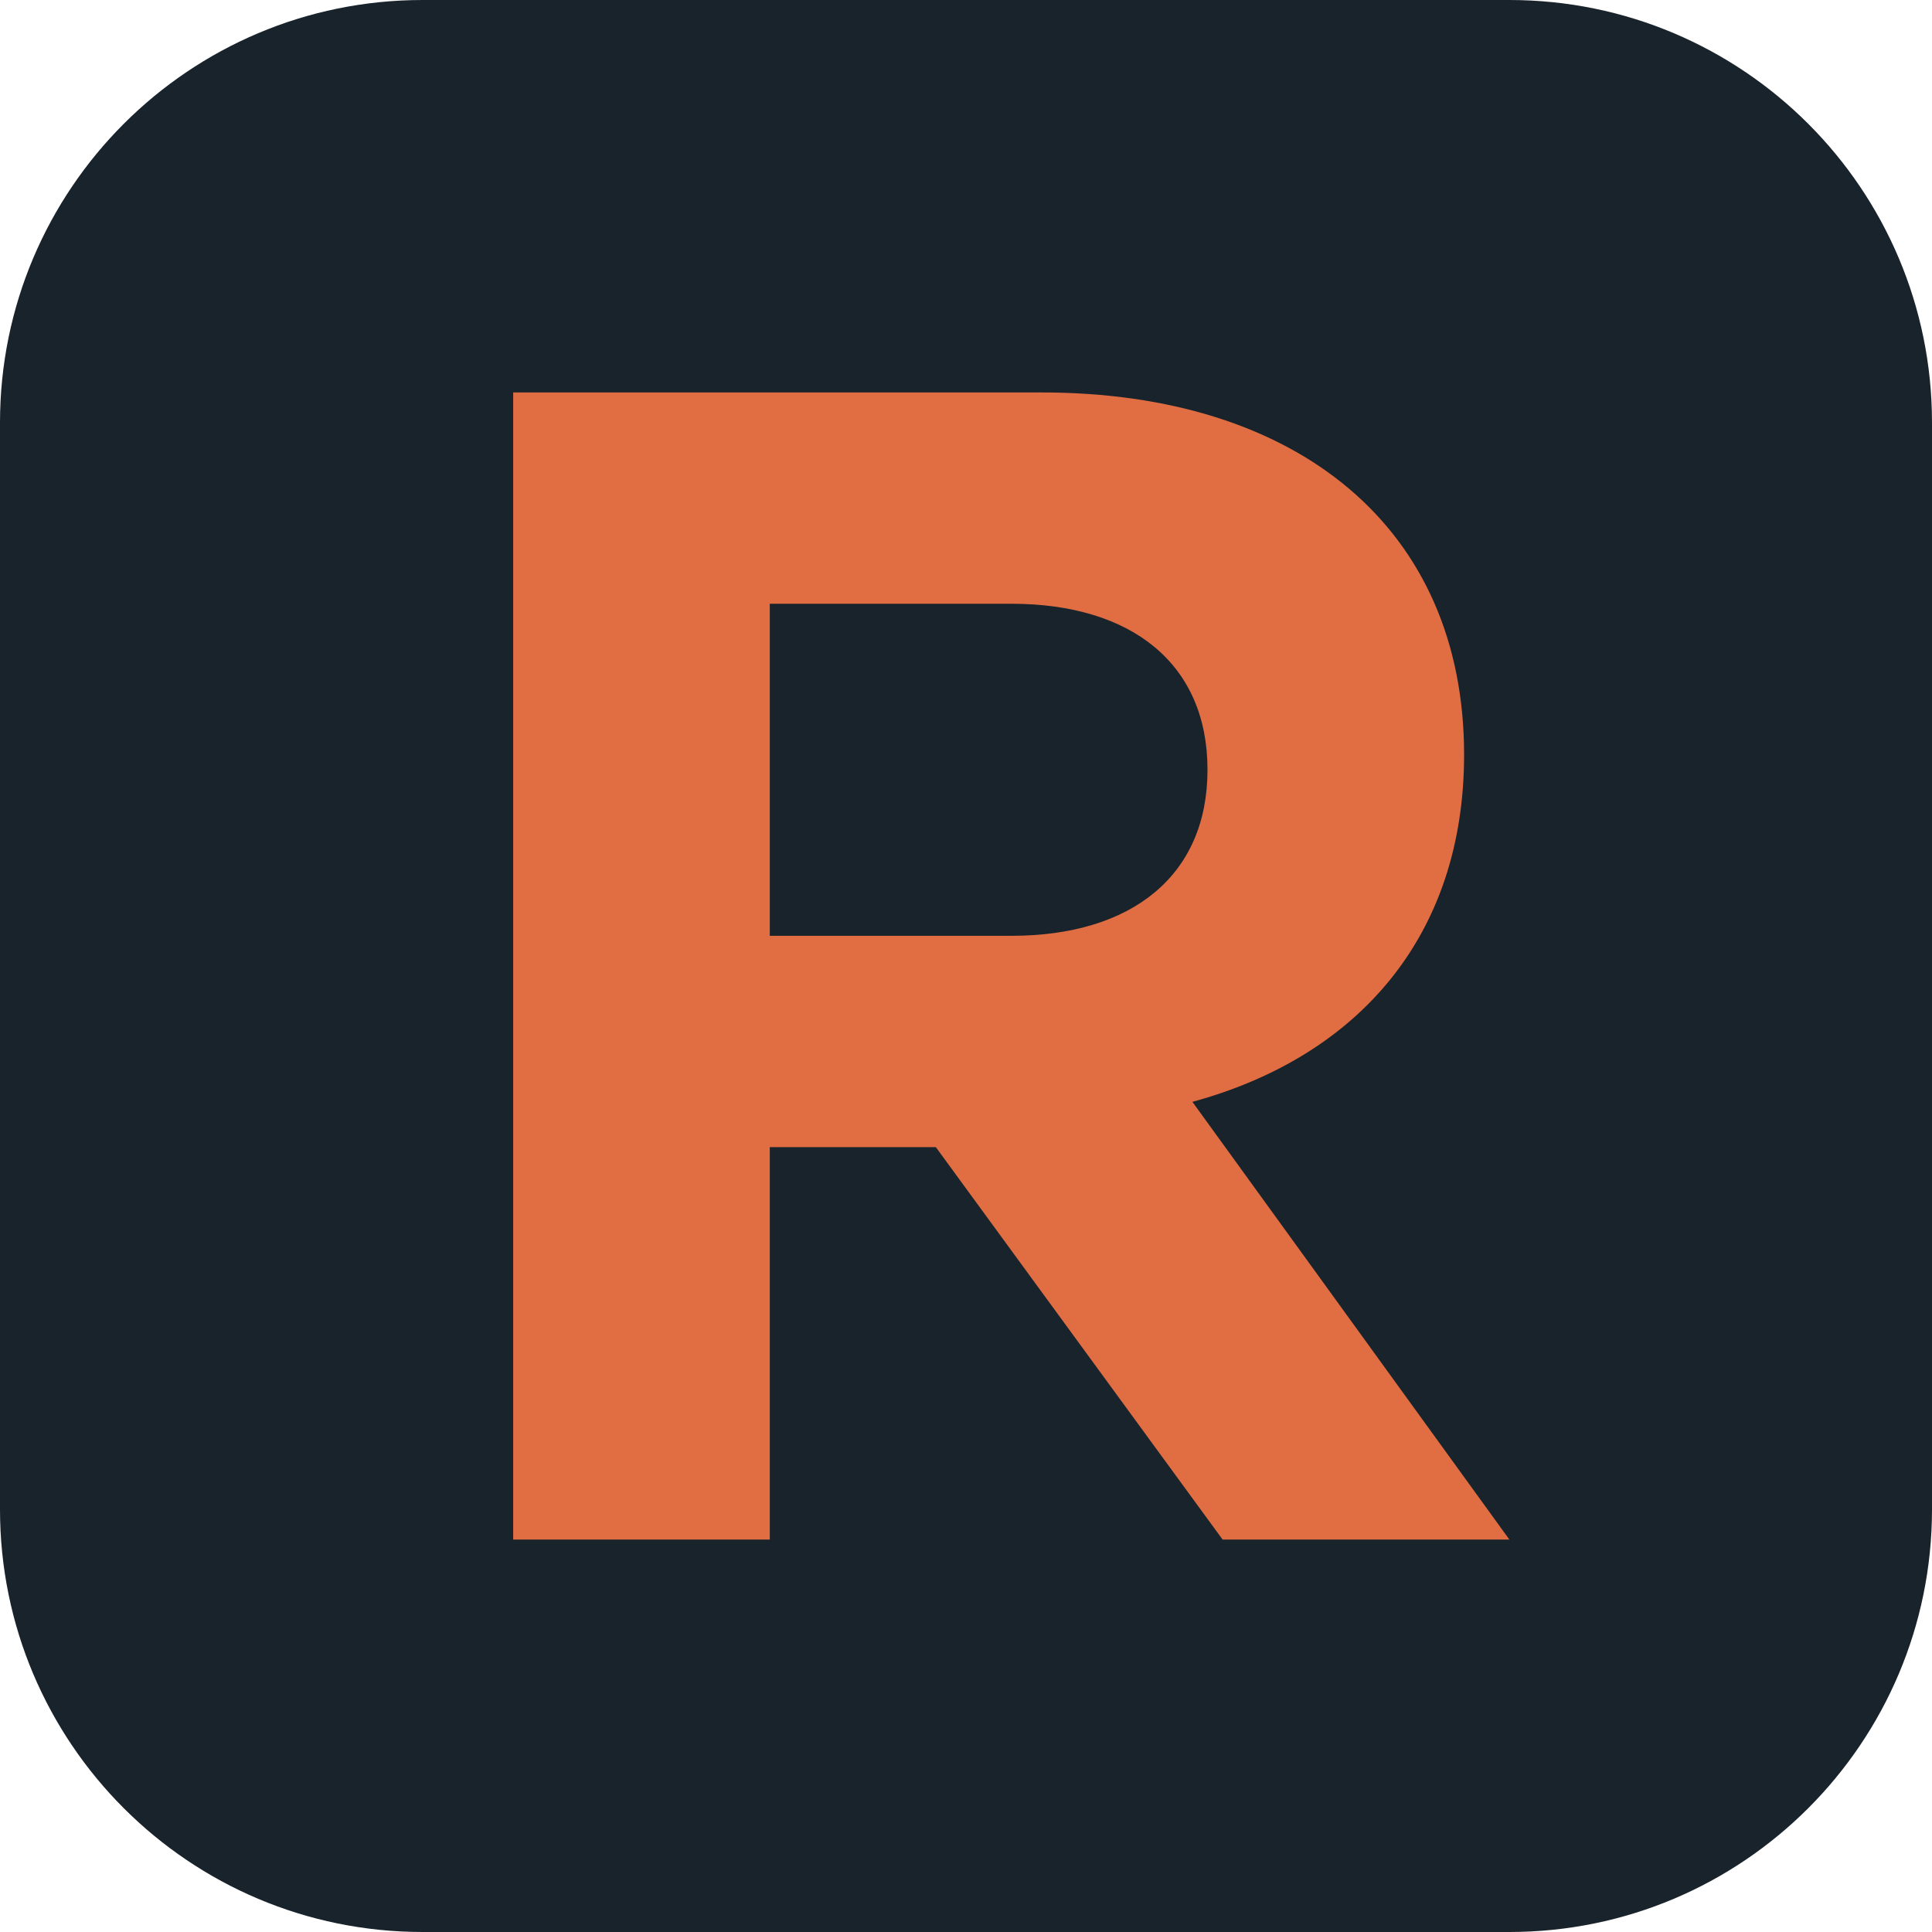
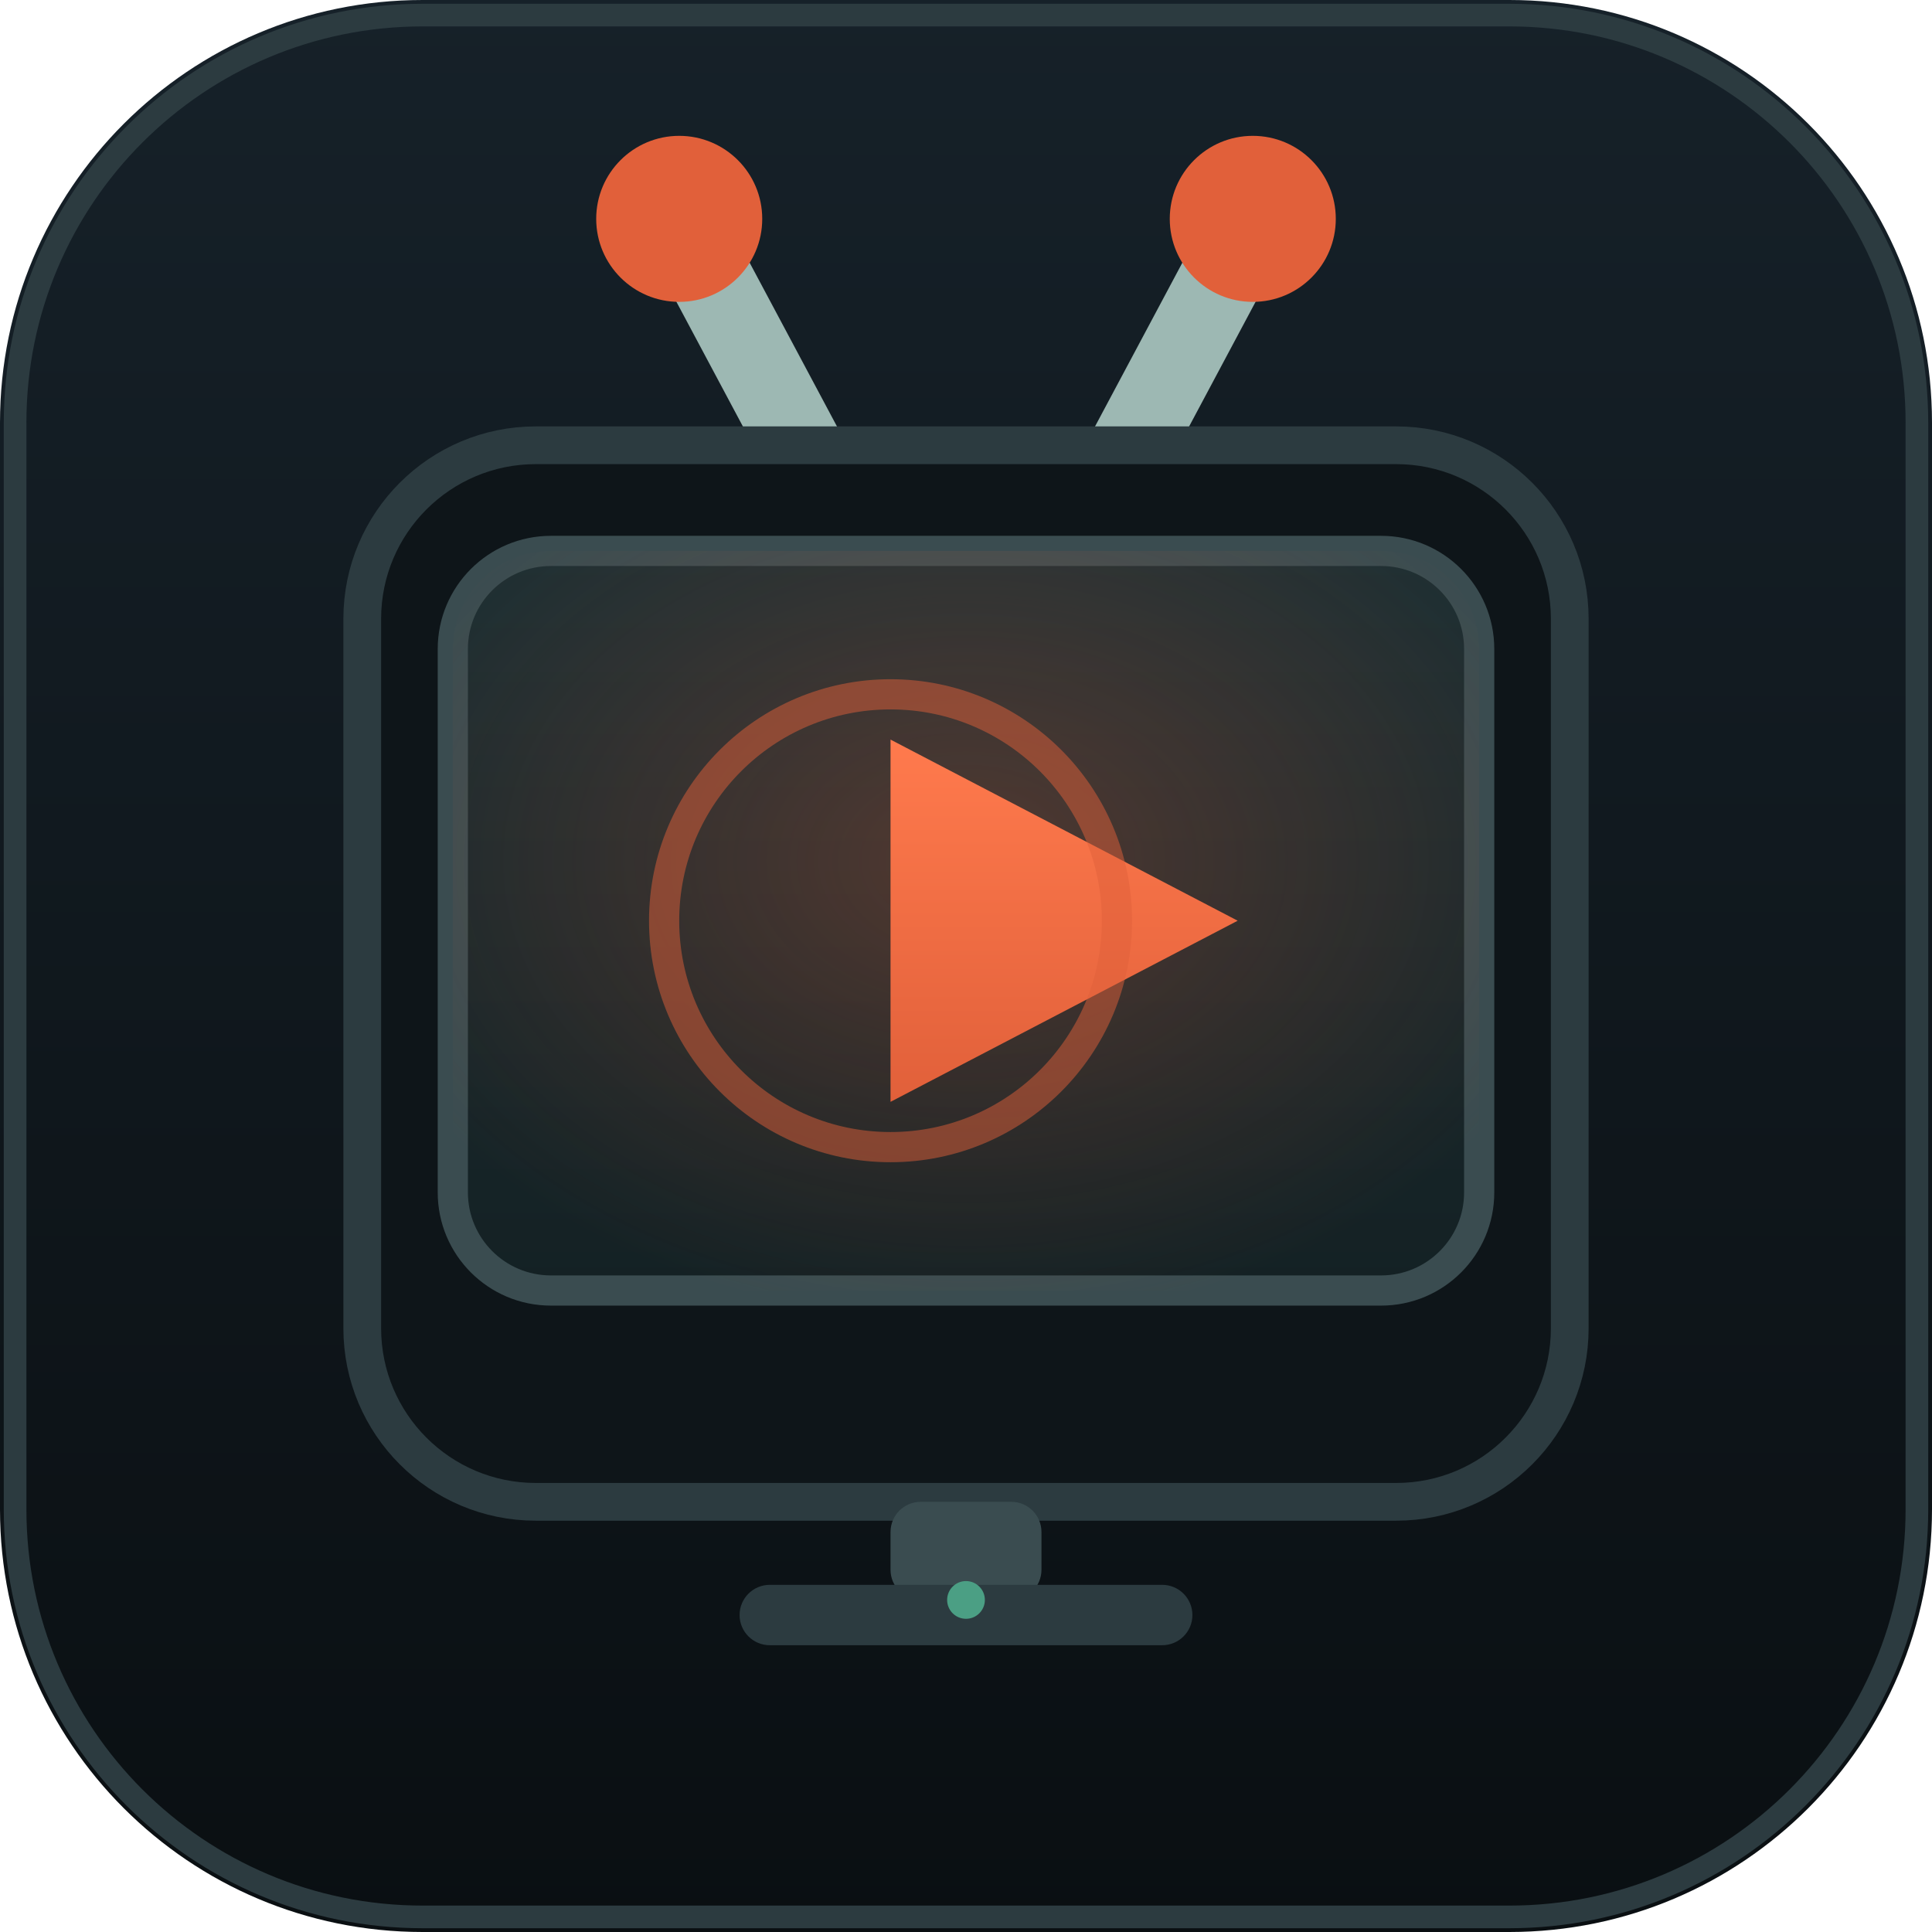
- <svg xmlns="http://www.w3.org/2000/svg" viewBox="0 0 128 128">
-   <rect width="128" height="128" rx="28" fill="#19232b" />
-   <path d="M34 26h35c17 0 28 9 28 24 0 12-7 20-18 23l21 29H81L62 76H51v26H34V26Zm17 14v22h16c8 0 13-4 13-11s-5-11-13-11H51Z" fill="#e16d43" />
+ <svg xmlns="http://www.w3.org/2000/svg" viewBox="0 0 512 512">
+   <defs>
+     <linearGradient id="bg" x1="0" y1="0" x2="0" y2="1">
+       <stop offset="0" stop-color="#162129" />
+       <stop offset="1" stop-color="#0a0f12" />
+     </linearGradient>
+     <linearGradient id="screen" x1="0" y1="0" x2="0" y2="1">
+       <stop offset="0" stop-color="#1d2f33" />
+       <stop offset="1" stop-color="#142124" />
+     </linearGradient>
+     <linearGradient id="play" x1="0" y1="0" x2="0" y2="1">
+       <stop offset="0" stop-color="#ff7a4d" />
+       <stop offset="1" stop-color="#e1603a" />
+     </linearGradient>
+     <radialGradient id="glow" cx="0.5" cy="0.42" r="0.62">
+       <stop offset="0" stop-color="#e1603a" stop-opacity="0.28" />
+       <stop offset="1" stop-color="#e1603a" stop-opacity="0" />
+     </radialGradient>
+   </defs>
+   <rect width="512" height="512" rx="112" fill="url(#bg)" />
+   <rect x="4" y="4" width="504" height="504" rx="108" fill="none" stroke="#2c3b40" stroke-width="6" />
+   <g stroke="#9db8b3" stroke-width="22" stroke-linecap="round">
+     <line x1="212" y1="118" x2="180" y2="58" />
+     <line x1="300" y1="118" x2="332" y2="58" />
+   </g>
+   <circle cx="180" cy="58" r="22" fill="#e1603a" />
+   <circle cx="332" cy="58" r="22" fill="#e1603a" />
+   <rect x="96" y="118" width="320" height="280" rx="46" fill="#0e1519" stroke="#2c3b40" stroke-width="10" />
+   <rect x="120" y="146" width="272" height="196" rx="26" fill="url(#screen)" stroke="#3a4c50" stroke-width="8" />
+   <rect x="120" y="146" width="272" height="196" rx="26" fill="url(#glow)" />
+   <path d="M236 196l92 48-92 48z" fill="url(#play)" />
+   <circle cx="236" cy="244" r="60" fill="none" stroke="rgba(225,96,58,.5)" stroke-width="8" />
+   <rect x="236" y="398" width="40" height="26" rx="8" fill="#3a4c50" />
+   <rect x="196" y="420" width="120" height="16" rx="8" fill="#2c3b40" />
+   <circle cx="256" cy="424" r="5" fill="#4b9f84" />
</svg>
